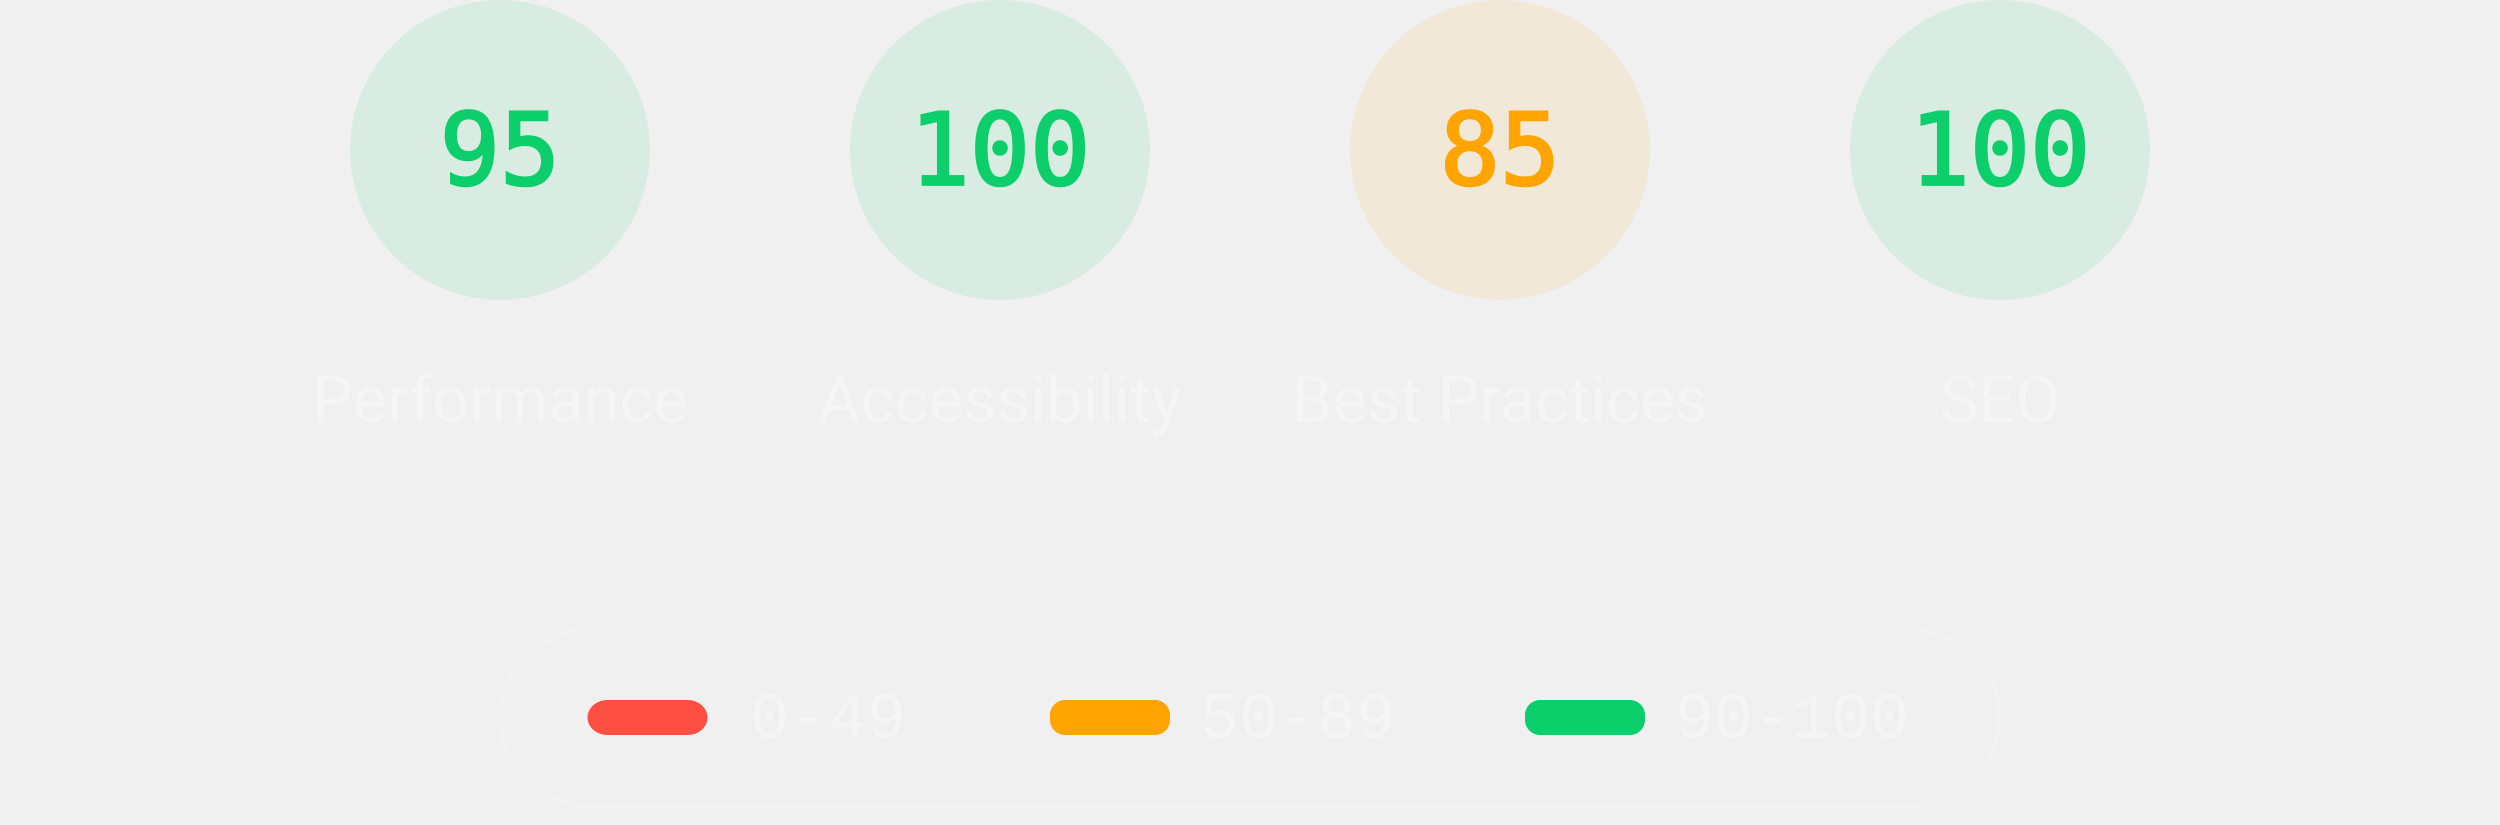
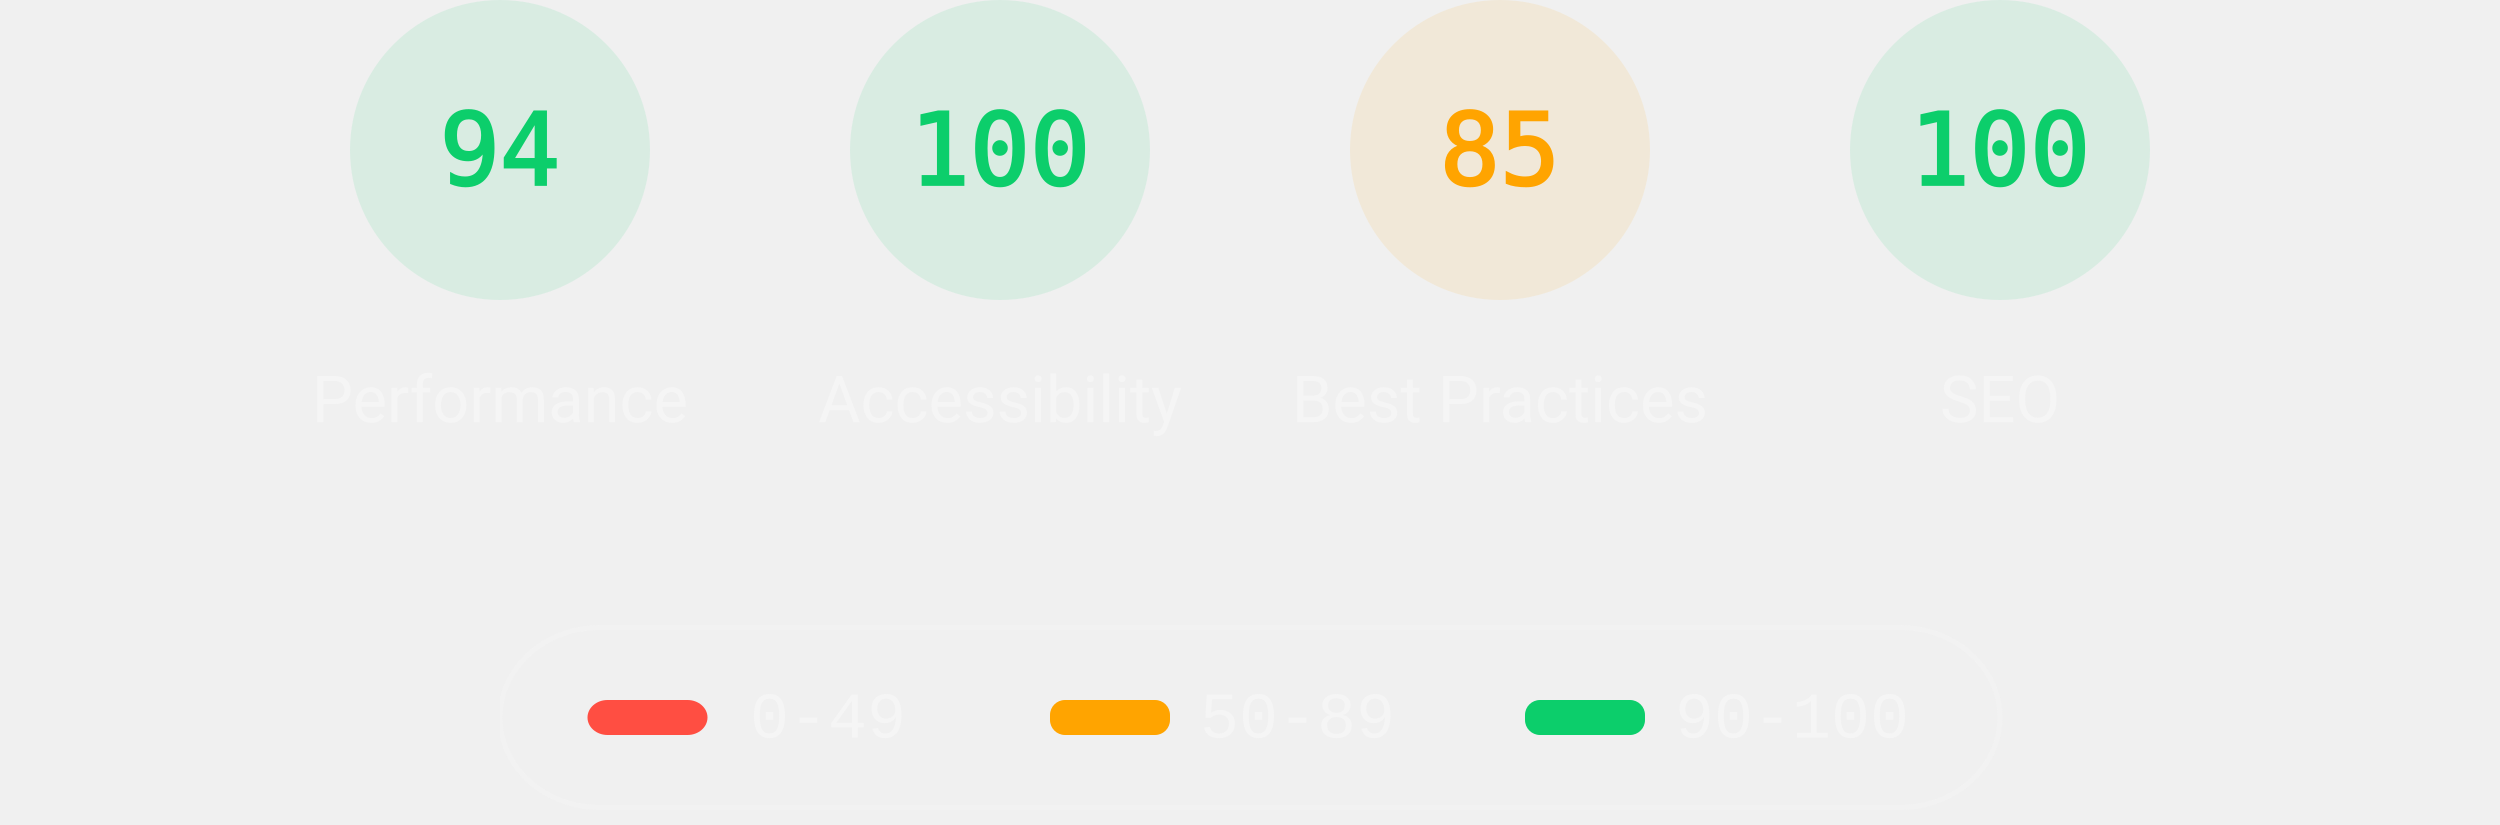
<svg xmlns="http://www.w3.org/2000/svg" class="theme--dark" fill="none" width="1000" height="330">
  <style>
			.gauge-base {
				opacity: 0.1
			}

			.gauge-arc {
				fill: none;
				animation-delay: 250ms;
				stroke-linecap: round;
				transform: rotate(-90deg);
				transform-origin: 100px 60px;
				animation: load-gauge 1s ease forwards
			}

			.guage-text {
				font-size: 40px;
				font-family: monospace;
				text-align: center
			}

			.guage-red {
				color: #ff4e42;
				fill: #ff4e42;
				stroke: #ff4e42
			}
			.guage-orange {
				color: #ffa400;
				fill: #ffa400;
				stroke: #ffa400
			}
			.guage-green {
				color: #0cce6b;
				fill: #0cce6b;
				stroke: #0cce6b
			}
			.theme--agnostic .guage-undefined {
				color: #5c5c5c;
				fill: #5c5c5c;
				stroke: #5c5c5c
			}
			.theme--light .guage-undefined {
				color: #1e1e1e;
				fill: #1e1e1e;
				stroke: #1e1e1e
			}
			.theme--dark .guage-undefined {
				color: #f5f5f5;
				fill: #f5f5f5;
				stroke: #f5f5f5
			}

			.guage-title {
				stroke: none;
				font-size: 26px;
				line-height: 26px;
				font-family: Roboto, Halvetica, Arial, sans-serif
			}
			.metric.guage-title {
				font-family: 'Courier New', Courier, monospace
			}
			.theme--agnostic .guage-title {
				color: #737373;
				fill: #737373
			}
			.theme--light .guage-title {
				color: #212121;
				fill: #212121
			}
			.theme--dark .guage-title {
				color: #f5f5f5;
				fill: #f5f5f5
			}

			@keyframes load-gauge {
				from {
					stroke-dasharray: 0 352.858
				}
			}
			.lh-gauge--pwa__disc {
				fill: #e0e0e0
			}
			.lh-gauge--pwa__logo {
				position: relative;
				fill: #b0b0b0
			}
			.lh-gauge--pwa__invisible {
				display: none
			}
			.lh-gauge--pwa__visible {
				display: inline
			}
			.guage-invisible {
				display: none
			}
			.lh-gauge--pwa__logo--primary-color {
				fill: #304ffe
			}
			.theme--agnostic .lh-gauge--pwa__logo--secondary-color {
				fill: #787878
			}
			.theme--light .lh-gauge--pwa__logo--secondary-color {
				fill: #3d3d3d
			}
			.theme--dark .lh-gauge--pwa__logo--secondary-color {
				fill: #d8b6b6
			}
			.theme--light #svg_2 {
				stroke: #00000022
			}
			.theme--agnostic #svg_2 {
				stroke: #616161
			}
			.theme--light #svg_2 {
				stroke: #00000022
			}
			.theme--dark #svg_2 {
				stroke: #f5f5f566
			}
		</style>
  <svg class="guage-div guage-perf guage-green" viewBox="0 0 200 200" width="200" height="200" x="100" y="0">
    <circle class="gauge-base" r="56" cx="100" cy="60" stroke-width="8" />
-     <circle class="gauge-arc guage-arc-1" r="56" cx="100" cy="60" stroke-width="8" style="stroke-dasharray: 334.265, 351.858;" />
-     <text class="guage-text" x="100px" y="60px" alignment-baseline="central" dominant-baseline="central" text-anchor="middle">95</text>
+     <circle class="gauge-arc guage-arc-1" r="56" cx="100" cy="60" stroke-width="8" style="stroke-dasharray: 330.747, 351.858;" />
+     <text class="guage-text" x="100px" y="60px" alignment-baseline="central" dominant-baseline="central" text-anchor="middle">94</text>
    <text class="guage-title" x="100px" y="160px" alignment-baseline="central" dominant-baseline="central" text-anchor="middle">Performance</text>
  </svg>
  <svg class="guage-div guage-acc guage-green" viewBox="0 0 200 200" width="200" height="200" x="300" y="0">
    <circle class="gauge-base" r="56" cx="100" cy="60" stroke-width="8" />
    <circle class="gauge-arc guage-arc-2" r="56" cx="100" cy="60" stroke-width="8" style="stroke-dasharray: 351.858, 351.858;" />
    <text class="guage-text" x="100px" y="60px" alignment-baseline="central" dominant-baseline="central" text-anchor="middle">100</text>
    <text class="guage-title" x="100px" y="160px" alignment-baseline="central" dominant-baseline="central" text-anchor="middle">Accessibility</text>
  </svg>
  <svg class="guage-div guage-best guage-orange" viewBox="0 0 200 200" width="200" height="200" x="500" y="0">
    <circle class="gauge-base" r="56" cx="100" cy="60" stroke-width="8" />
    <circle class="gauge-arc guage-arc-3" r="56" cx="100" cy="60" stroke-width="8" style="stroke-dasharray: 299.079, 351.858;" />
    <text class="guage-text" x="100px" y="60px" alignment-baseline="central" dominant-baseline="central" text-anchor="middle">85</text>
    <text class="guage-title" x="100px" y="160px" alignment-baseline="central" dominant-baseline="central" text-anchor="middle">Best Practices</text>
  </svg>
  <svg class="guage-div guage-seo guage-green" viewBox="0 0 200 200" width="200" height="200" x="700" y="0">
    <circle class="gauge-base" r="56" cx="100" cy="60" stroke-width="8" />
    <circle class="gauge-arc guage-arc-4" r="56" cx="100" cy="60" stroke-width="8" style="stroke-dasharray: 351.858, 351.858;" />
    <text class="guage-text" x="100px" y="60px" alignment-baseline="central" dominant-baseline="central" text-anchor="middle">100</text>
    <text class="guage-title" x="100px" y="160px" alignment-baseline="central" dominant-baseline="central" text-anchor="middle">SEO</text>
  </svg>
  <svg class="guage-div guage-pwa guage-invisible" viewBox="0 0 200 200" width="200" height="200" x="900" y="0">
    <svg viewBox="0 0 60 60" width="112" height="112" x="44" y="4">
      <defs>
        <linearGradient id="lh-gauge--pwa__check-circle__gradient-0" x1="50%" y1="0%" x2="50%" y2="100%">
          <stop stop-color="#00C852" offset="0%" />
          <stop stop-color="#009688" offset="100%" />
        </linearGradient>
        <linearGradient id="lh-gauge--pwa__installable__shadow-gradient-0" x1="76.056%" x2="24.111%" y1="82.995%" y2="24.735%">
          <stop stop-color="#A5D6A7" offset="0%" />
          <stop stop-color="#80CBC4" offset="100%" />
        </linearGradient>
        <linearGradient id="lh-gauge--pwa__fast-reliable__shadow-gradient-0" x1="76.056%" y1="82.995%" x2="25.678%" y2="26.493%">
          <stop stop-color="#64B5F6" offset="0%" />
          <stop stop-color="#2979FF" offset="100%" />
        </linearGradient>
        <g id="lh-gauge--pwa__fast-reliable-badge-0">
          <circle fill="#FFFFFF" cx="10" cy="10" r="10" />
          <path fill="#304FFE" d="M10 3.58l5.25 2.34v3.5c0 3.23-2.24 6.26-5.25 7-3.01-.74-5.25-3.77-5.25-7v-3.5L10 3.58zm-.47 10.74l2.76-4.83.03-.07c.04-.08 0-.24-.22-.24h-1.64l.47-3.26h-.47l-2.7 4.77c-.02.01.05-.1-.04.05-.09.16-.1.31.18.31h1.63l-.47 3.27h.47z" />
        </g>
        <g id="lh-gauge--pwa__installable-badge-0">
          <circle fill="#FFFFFF" cx="10" cy="10" r="10" />
          <path fill="#009688" d="M10 4.167A5.835 5.835 0 0 0 4.167 10 5.835 5.835 0 0 0 10 15.833 5.835 5.835 0 0 0 15.833 10 5.835 5.835 0 0 0 10 4.167zm2.917 6.416h-2.334v2.334H9.417v-2.334H7.083V9.417h2.334V7.083h1.166v2.334h2.334v1.166z" />
        </g>
      </defs>
      <g stroke="none" fill-rule="nonzero">
        <circle class="lh-gauge--pwa__disc" cx="30" cy="30" r="30" />
        <g class="lh-gauge--pwa__logo">
          <path d="M35.66 19.39l.7-1.75h2L37.4 15 38.6 12l3.4 9h-2.51l-.58-1.61z" />
          <path d="M33.52 21l3.65-9h-2.42l-2.5 5.82L30.5 12h-1.86l-1.9 5.82-1.35-2.65-1.21 3.72L25.4 21h2.38l1.72-5.2 1.64 5.2z" />
          <path fill-rule="nonzero" d="M20.3 17.91h1.48c.45 0 .85-.05 1.2-.15l.39-1.18 1.07-3.3a2.64 2.64 0 0 0-.28-.37c-.55-.6-1.36-.91-2.42-.91H18v9h2.3V17.9zm1.96-3.84c.22.22.33.5.33.87 0 .36-.1.65-.29.87-.2.23-.59.35-1.15.35h-.86v-2.41h.87c.52 0 .89.1 1.1.32z" />
        </g>
        <rect class="lh-gauge--pwa__component lh-gauge--pwa__na-line lh-gauge--pwa__invisible" fill="#FFFFFF" x="20" y="32" width="20" height="4" rx="2" />
        <g class="lh-gauge--pwa__component lh-gauge--pwa__fast-reliable-badge lh-gauge--pwa__invisible" transform="translate(20, 29)">
          <path fill="url(#lh-gauge--pwa__fast-reliable__shadow-gradient-0)" d="M33.63 19.49A30 30 0 0 1 16.2 30.36L3 17.14 17.14 3l16.49 16.49z" />
          <use href="#lh-gauge--pwa__fast-reliable-badge-0" />
        </g>
        <g class="lh-gauge--pwa__component lh-gauge--pwa__installable-badge lh-gauge--pwa__invisible" transform="translate(20, 29)">
          <path fill="url(#lh-gauge--pwa__installable__shadow-gradient-0)" d="M33.629 19.487c-4.272 5.453-10.391 9.39-17.415 10.869L3 17.142 17.142 3 33.63 19.487z" />
          <use href="#lh-gauge--pwa__installable-badge-0" />
        </g>
        <g class="lh-gauge--pwa__component lh-gauge--pwa__fast-reliable-installable-badges lh-gauge--pwa__invisible">
          <g transform="translate(8, 29)">
            <path fill="url(#lh-gauge--pwa__fast-reliable__shadow-gradient-0)" d="M16.321 30.463L3 17.143 17.142 3l22.365 22.365A29.864 29.864 0 0 1 22 31c-1.942 0-3.84-.184-5.679-.537z" />
            <use href="#lh-gauge--pwa__fast-reliable-badge-0" />
          </g>
          <g transform="translate(32, 29)">
            <path fill="url(#lh-gauge--pwa__installable__shadow-gradient-0)" d="M25.982 11.84a30.107 30.107 0 0 1-13.08 15.203L3 17.143 17.142 3l8.84 8.84z" />
            <use href="#lh-gauge--pwa__installable-badge-0" />
          </g>
        </g>
        <g class="lh-gauge--pwa__component lh-gauge--pwa__check-circle lh-gauge--pwa__invisible" transform="translate(18, 28)">
          <circle fill="#FFFFFF" cx="12" cy="12" r="12" />
          <path fill="url(#lh-gauge--pwa__check-circle__gradient-0)" d="M12 2a10 10 0 1 0 0 20 10 10 0 0 0 0-20zm-2 15l-5-5 1.41-1.41L10 14.17l7.59-7.59L19 8l-9 9z" />
        </g>
      </g>
    </svg>
    <text class="guage-title" y="160px" alignment-baseline="central" dominant-baseline="central" text-anchor="middle">
      <tspan x="100px" dy="-6px">Progressive</tspan>
      <tspan x="100px" dy="30px">Web App</tspan>
    </text>
  </svg>
  <svg width="604" height="76" x="200" y="250">
    <g>
      <rect fill="none" id="canvas_background" height="80" width="604" y="-1" x="-1" />
      <g display="none" overflow="visible" y="0" x="0" height="100%" width="100%" id="canvasGrid">
        <rect fill="url(#gridpattern)" stroke-width="0" y="0" x="0" height="100%" width="100%" />
      </g>
    </g>
    <g>
      <rect fill-opacity="0" stroke-width="2" rx="40" id="svg_2" height="72" width="600" y="1" x="0" fill="#000000" />
      <rect stroke="#000" rx="8" id="svg_3" height="14" width="48" y="30" x="35" stroke-opacity="null" stroke-width="0" fill="#ff4e42" />
      <rect stroke="#000" rx="6" id="svg_4" height="14" width="48" y="30" x="220" stroke-opacity="null" stroke-width="0" fill="#ffa400" />
      <rect stroke="#000" rx="6" id="svg_5" height="14" width="48" y="30" x="410" stroke-opacity="null" stroke-width="0" fill="#0cce6b" />
      <text class="metric guage-title" xml:space="preserve" text-anchor="start" font-size="26" id="svg_6" y="45" x="100" stroke-opacity="null" stroke-width="0" stroke="#000">0-49</text>
      <text class="metric guage-title" xml:space="preserve" text-anchor="start" font-size="26" id="svg_7" y="45" x="280" stroke-opacity="null" stroke-width="0" stroke="#000">50-89</text>
      <text class="metric guage-title" xml:space="preserve" text-anchor="start" font-size="26" id="svg_8" y="45" x="470" stroke-opacity="null" stroke-width="0" stroke="#000">90-100</text>
    </g>
  </svg>
</svg>
